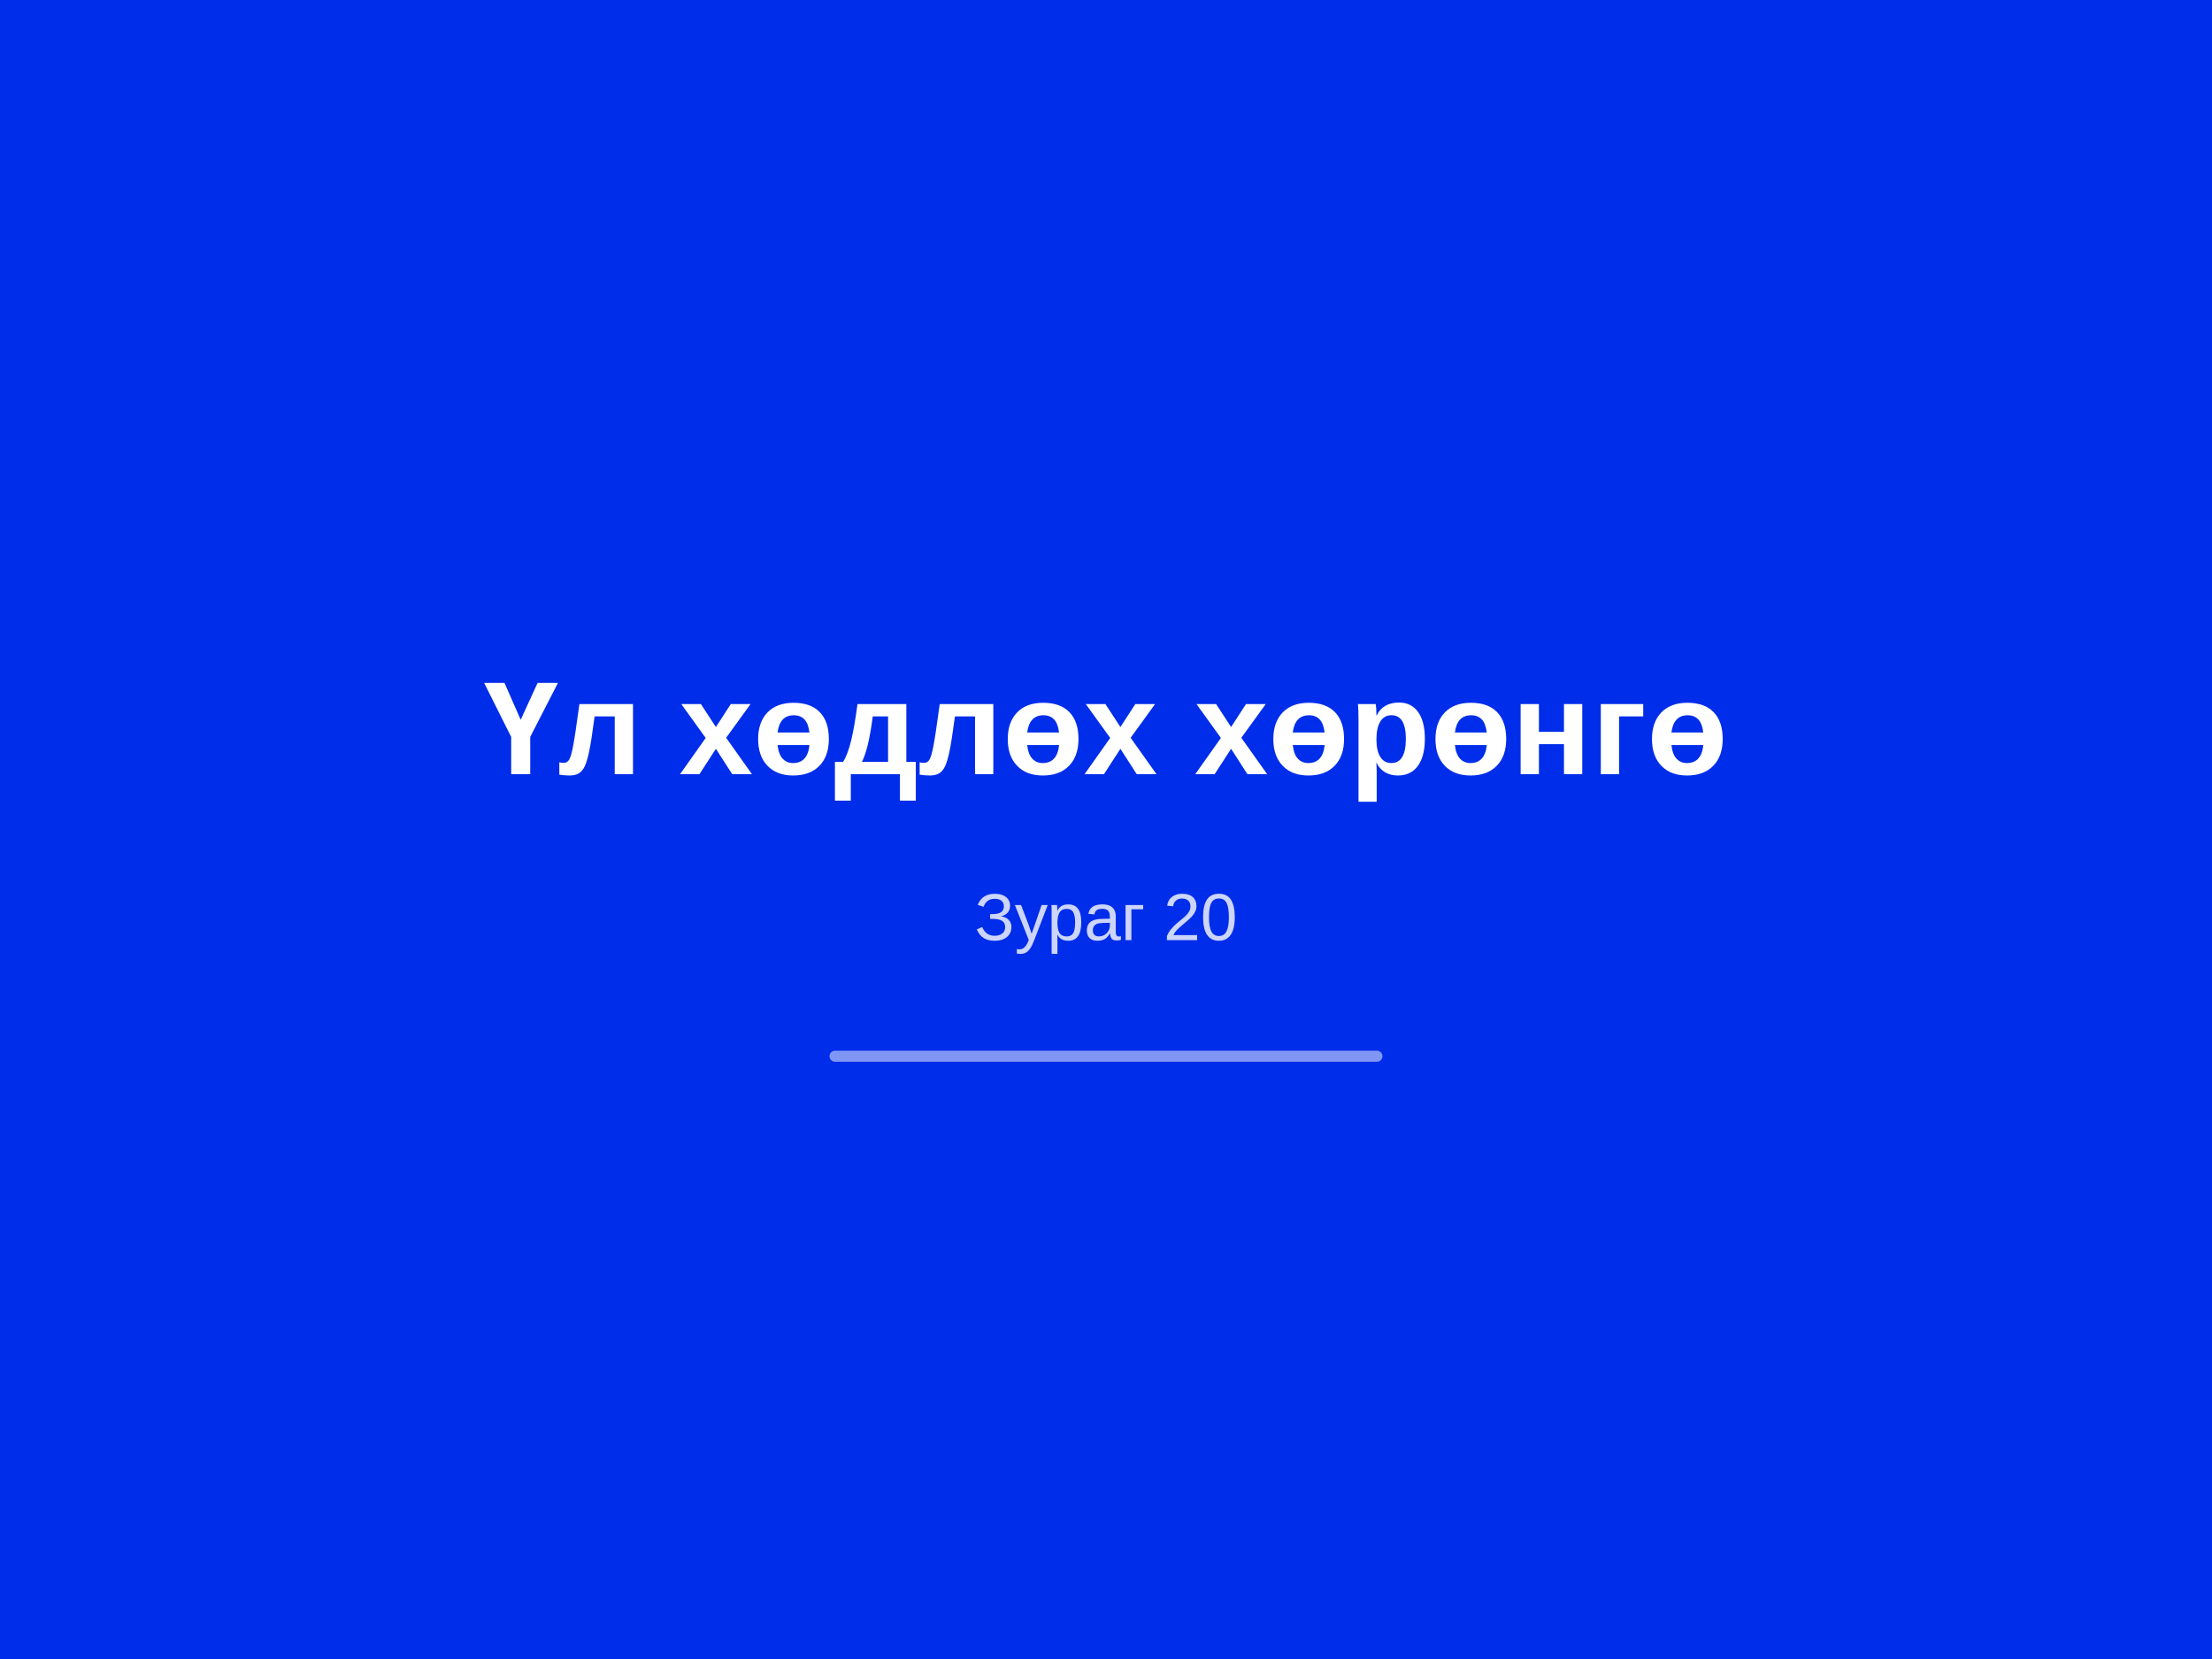
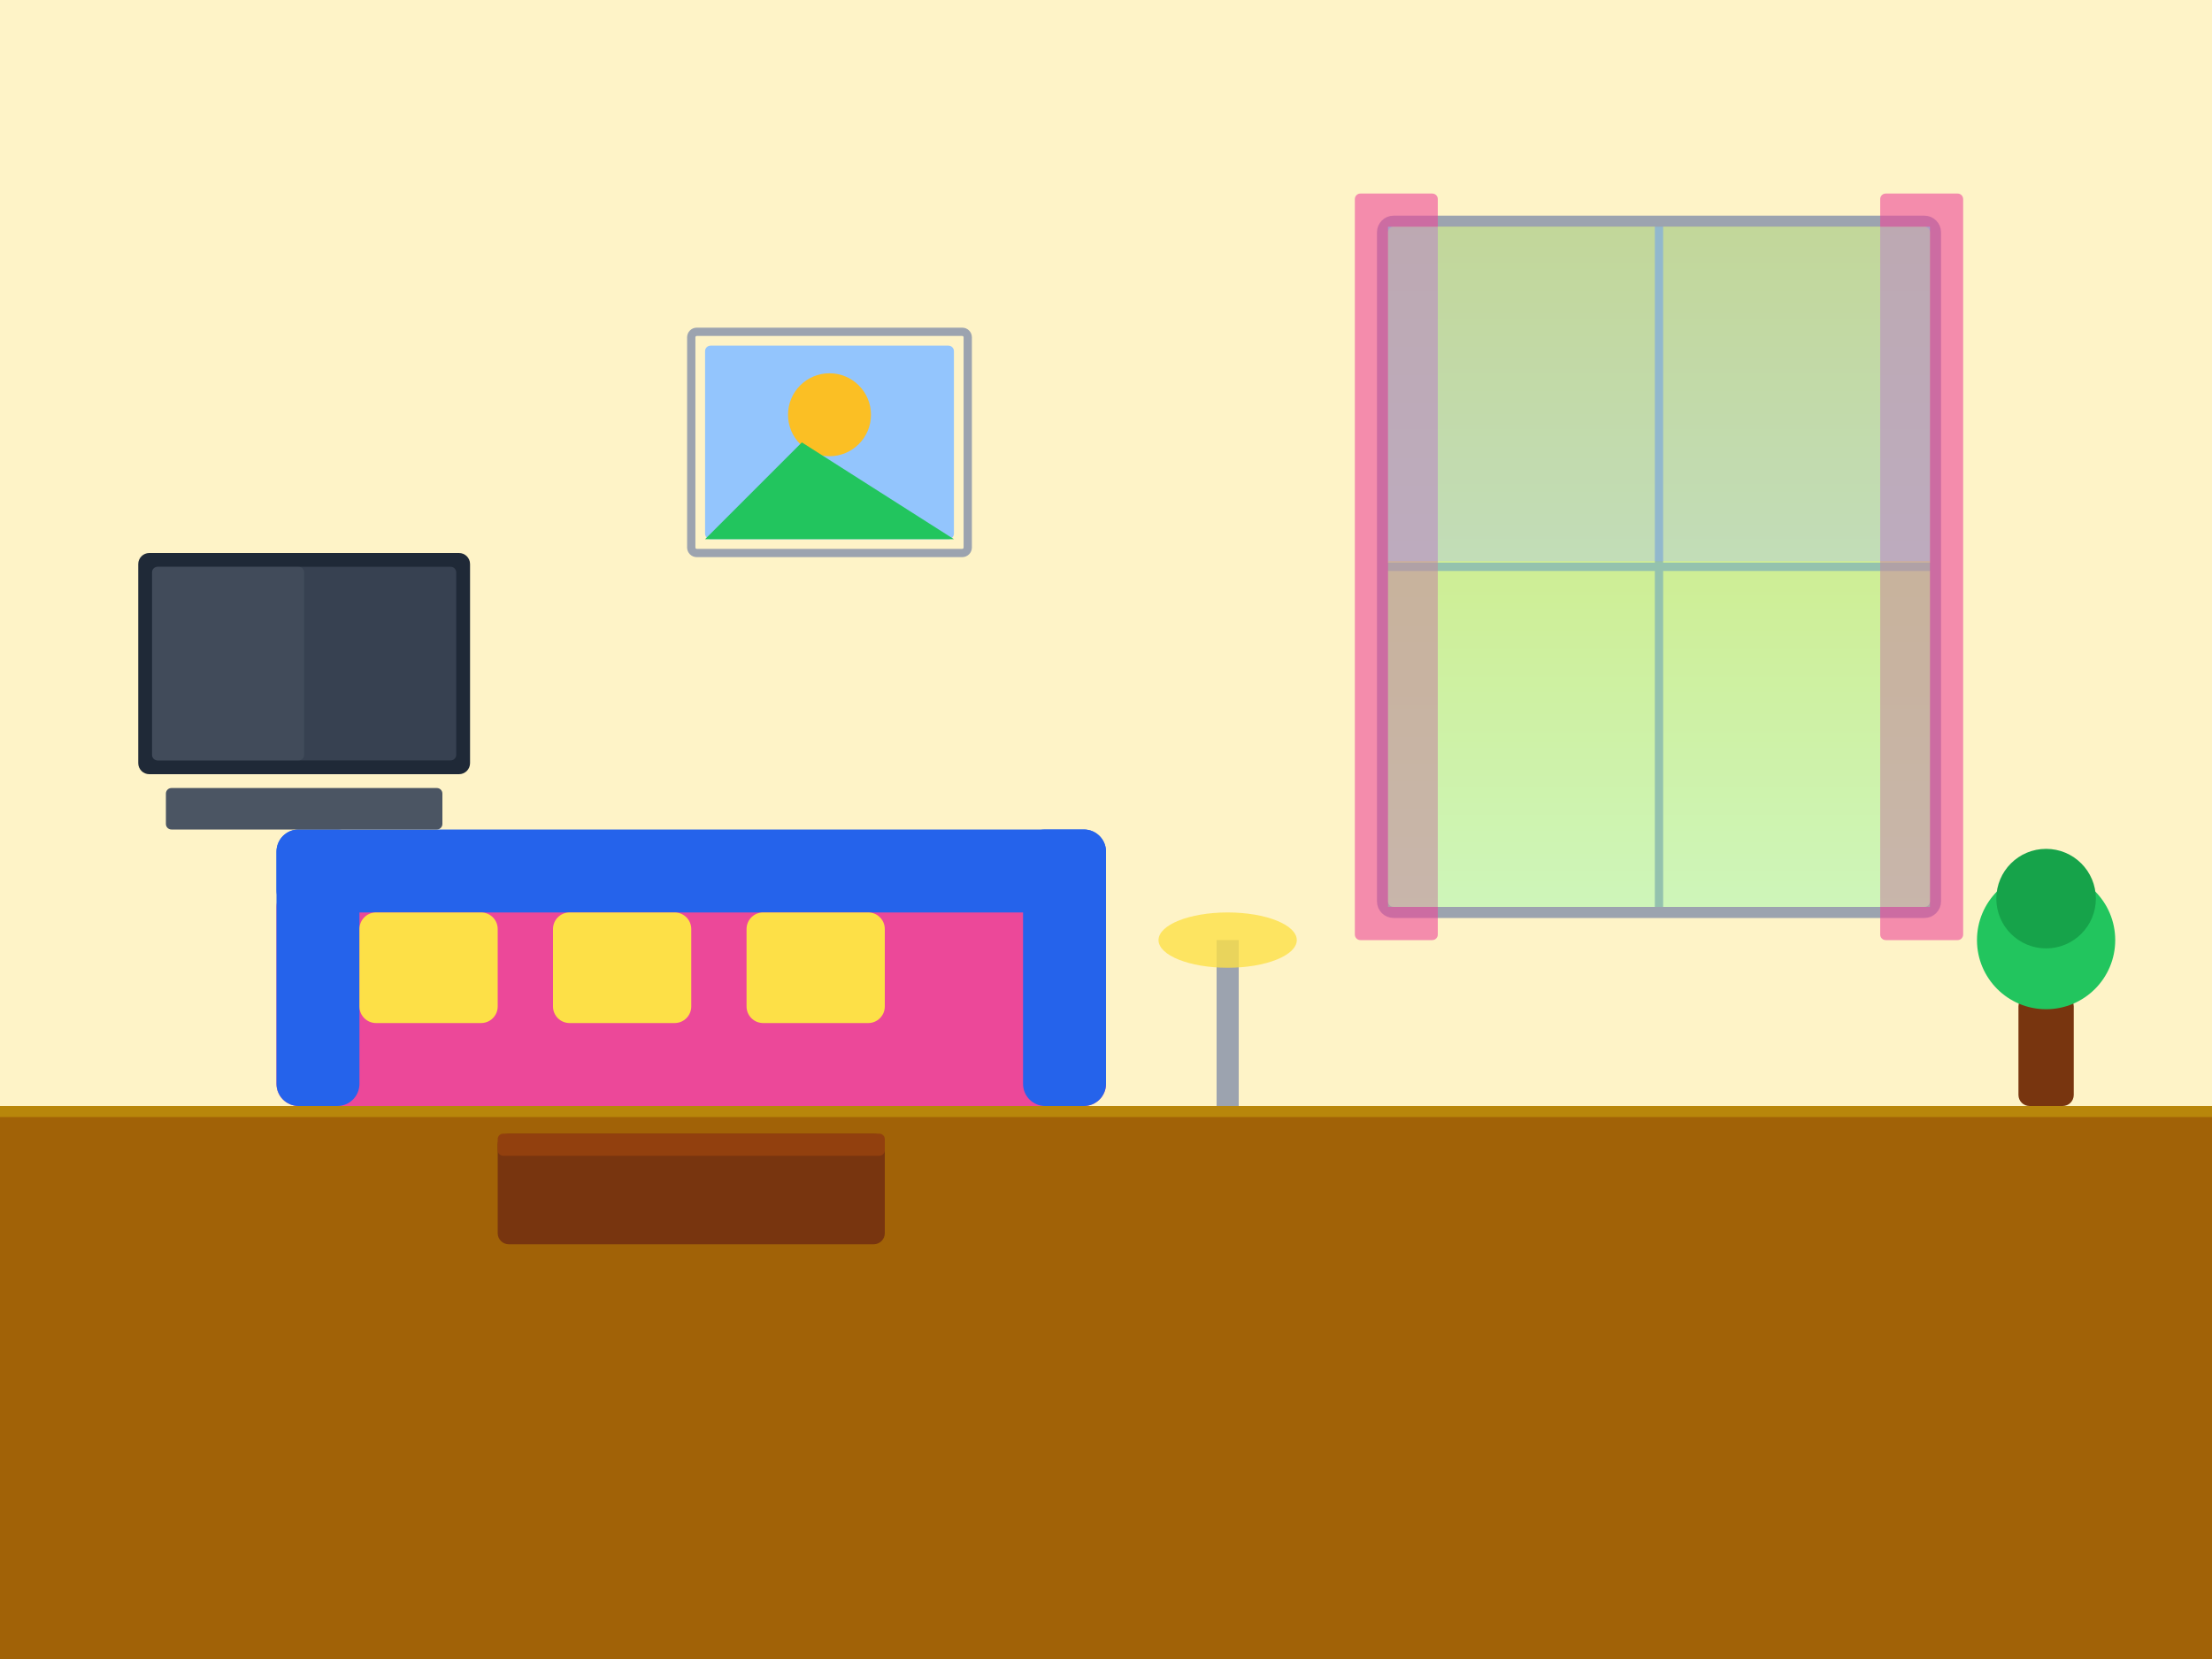
<svg xmlns="http://www.w3.org/2000/svg" width="800" height="600" viewBox="0 0 800 600">
-   <rect width="800" height="600" fill="#002dea" />
-   <text x="400" y="280" font-family="Arial" font-size="48" fill="white" text-anchor="middle" font-weight="bold">Үл хөдлөх хөрөнгө</text>
-   <text x="400" y="340" font-family="Arial" font-size="24" fill="rgba(255,255,255,0.8)" text-anchor="middle">Зураг 20</text>
-   <rect x="300" y="380" width="200" height="4" rx="2" fill="rgba(255,255,255,0.5)" />
+   <defs>
+     <linearGradient id="w19" x1="0" y1="0" x2="0" y2="1">
+       <stop offset="0%" stop-color="#FDE047" />
+       <stop offset="100%" stop-color="#FEF9C3" />
+     </linearGradient>
+   </defs>
+   <rect width="800" height="600" fill="#FEF3C7" />
+   <rect x="0" y="400" width="800" height="200" fill="#A16207" />
+   <rect x="0" y="400" width="800" height="4" fill="#B8860B" />
+   <rect x="500" y="80" width="200" height="250" fill="url(#w19)" rx="4" />
+   <rect x="500" y="80" width="200" height="250" fill="none" stroke="#9CA3AF" stroke-width="4" rx="4" />
+   <line x1="600" y1="80" x2="600" y2="330" stroke="#9CA3AF" stroke-width="3" />
+   <line x1="500" y1="205" x2="700" y2="205" stroke="#9CA3AF" stroke-width="3" />
+   <rect x="490" y="70" width="30" height="270" fill="#EC4899" rx="2" opacity="0.6" />
+   <rect x="680" y="70" width="30" height="270" fill="#EC4899" rx="2" opacity="0.6" />
+   <rect x="502" y="82" width="196" height="121" fill="#87CEEB" opacity="0.5" />
+   <rect x="502" y="203" width="196" height="125" fill="#86EFAC" opacity="0.4" />
+   <rect x="100" y="320" width="300" height="80" fill="#EC4899" rx="8" />
+   <rect x="100" y="300" width="300" height="30" fill="#2563EB" rx="8" />
+   <rect x="100" y="300" width="30" height="100" fill="#2563EB" rx="8" />
+   <rect x="370" y="300" width="30" height="100" fill="#2563EB" rx="8" />
+   <rect x="130" y="330" width="50" height="40" fill="#FDE047" rx="6" />
+   <rect x="200" y="330" width="50" height="40" fill="#FDE047" rx="6" />
+   <rect x="270" y="330" width="50" height="40" fill="#FDE047" rx="6" />
+   <rect x="180" y="410" width="140" height="40" fill="#78350F" rx="4" />
+   <rect x="180" y="410" width="140" height="8" fill="#92400E" rx="2" />
+   <rect x="50" y="200" width="120" height="80" fill="#1F2937" rx="4" />
+   <rect x="55" y="205" width="110" height="70" fill="#374151" rx="2" />
+   <rect x="55" y="205" width="55" height="70" fill="#4B5563" rx="2" opacity="0.5" />
+   <rect x="60" y="285" width="100" height="15" fill="#4B5563" rx="2" />
+   <rect x="440" y="340" width="8" height="60" fill="#9CA3AF" />
+   <ellipse cx="444" cy="340" rx="25" ry="10" fill="#FDE047" opacity="0.8" />
+   <rect x="730" y="360" width="20" height="40" fill="#78350F" rx="4" />
+   <circle cx="740" cy="340" r="25" fill="#22C55E" />
+   <circle cx="740" cy="325" r="18" fill="#16A34A" />
+   <rect x="250" y="120" width="100" height="80" fill="none" stroke="#9CA3AF" stroke-width="3" rx="2" />
+   <rect x="255" y="125" width="90" height="70" fill="#93C5FD" rx="2" />
+   <circle cx="300" cy="150" r="15" fill="#FBBF24" />
+   <polygon points="255,195 290,160 345,195" fill="#22C55E" />
</svg>
